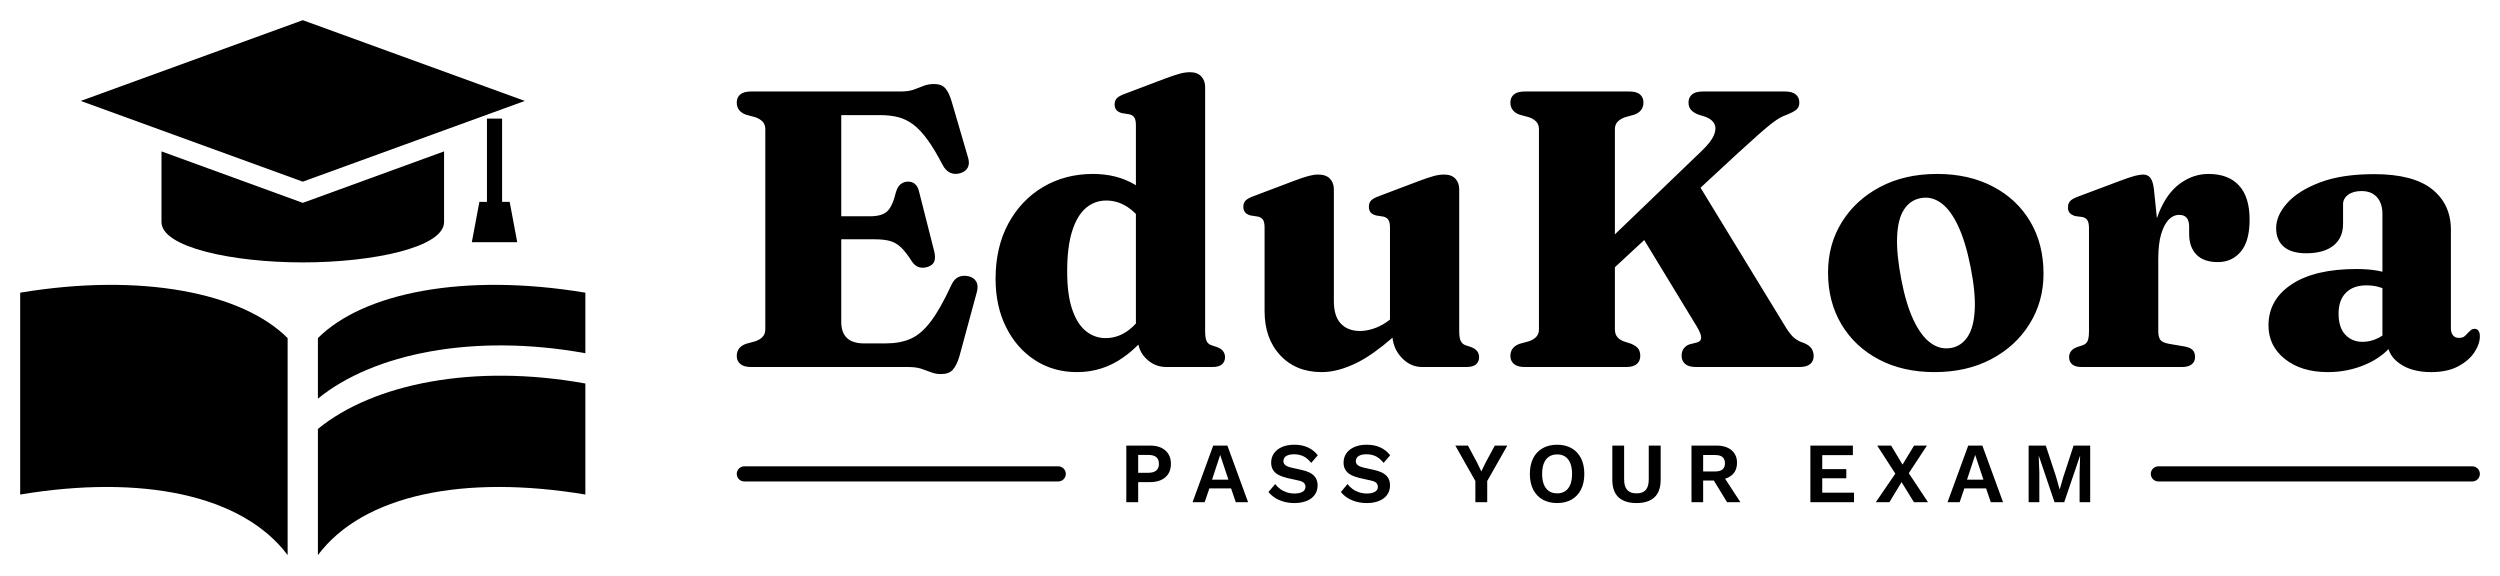
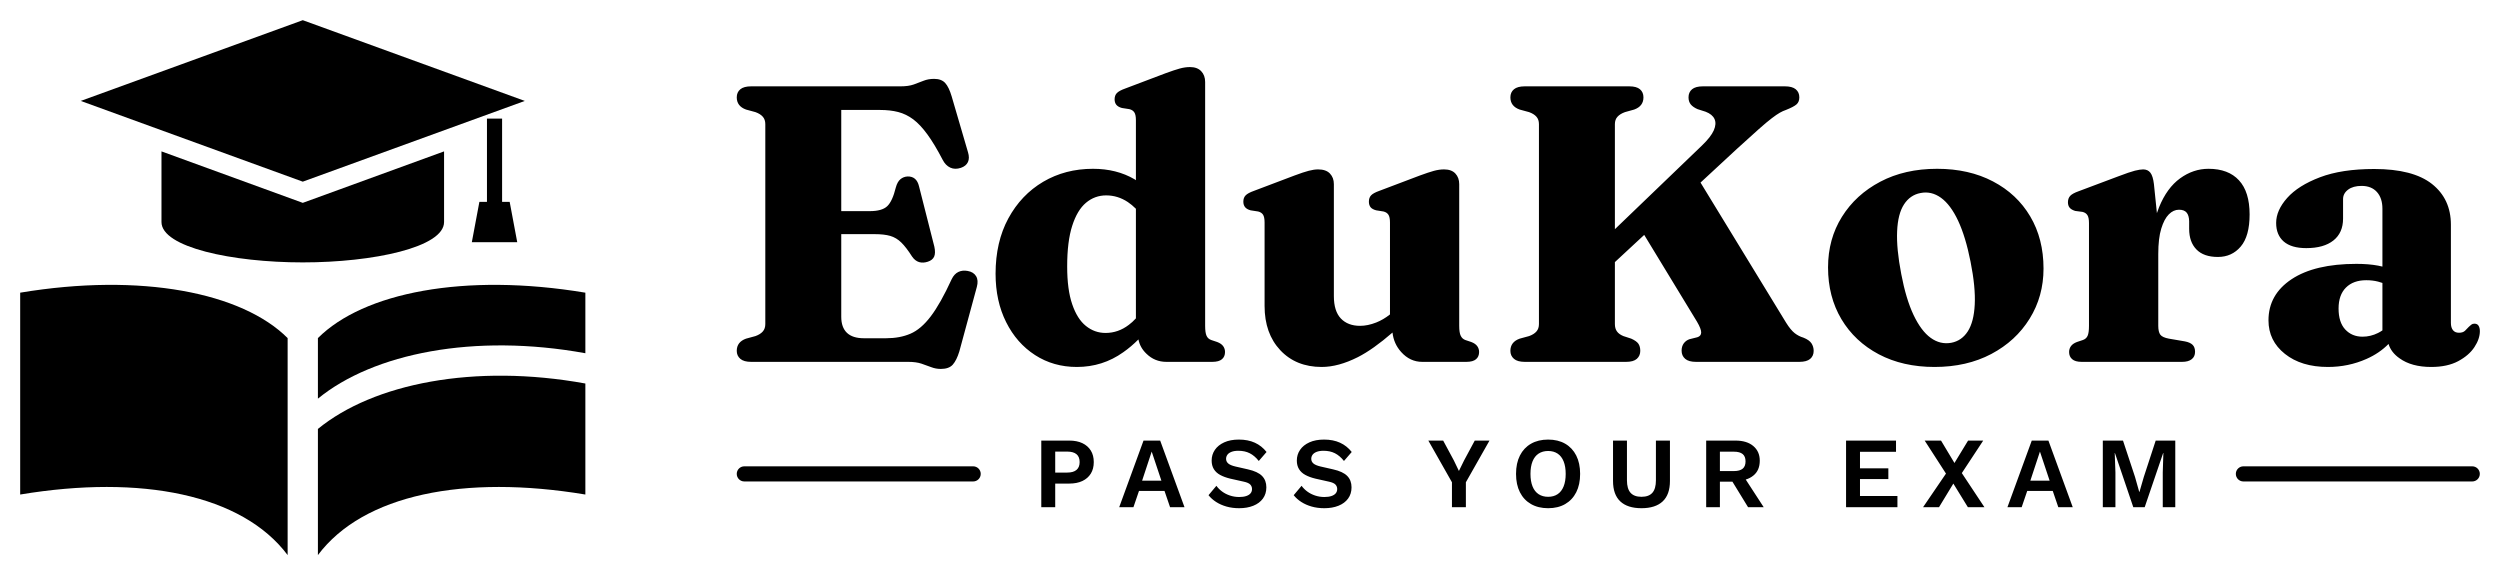
<svg xmlns="http://www.w3.org/2000/svg" viewBox="0 0 495.42 114" width="495.42" height="114" role="img" aria-label="EduKora — PASS YOUR EXAM">
  <g transform="translate(-4 -2) scale(1)">
    <path fill="#000000" d="M64 6 108 22 64 38 20 22Z" />
    <path fill="#000000" d="M36 32 64 42.2 92 32V46C92 51 78 54 64 54S36 51 36 46Z" />
    <path fill="#000000" d="M100.5 25.5h3V42h-3zM99 42h6l1.5 8h-9z" />
    <path fill="#000000" d="M61 69C52 60 32 56 8 60V100C32 96 52 100 61 112Z" />
    <path fill="#000000" d="M67 69C76 60 96 56 120 60V72C98 68 78 72 67 81Z" />
    <path fill="#000000" d="M67 87C78 78 98 74 120 78V100C96 96 76 100 67 112Z" />
  </g>
-   <path fill="#000000" transform="translate(142.26 72.73)" d="M3.74 -52.42L3.74 -52.42Q3.74 -53.43 4.45 -54.02Q5.15 -54.6 6.59 -54.6L6.59 -54.6L36.19 -54.6Q37.79 -54.6 38.82 -54.97Q39.86 -55.34 40.77 -55.71Q41.69 -56.08 42.86 -56.08L42.86 -56.08Q44.3 -56.08 45.05 -55.26Q45.79 -54.44 46.33 -52.61L46.33 -52.61L49.57 -41.53Q49.92 -40.37 49.55 -39.59Q49.18 -38.8 48.16 -38.45L48.16 -38.45Q46.99 -38.06 46.06 -38.49Q45.12 -38.92 44.54 -40.05L44.54 -40.05Q42.94 -43.13 41.53 -45.06Q40.13 -46.99 38.73 -48.05Q37.32 -49.1 35.74 -49.51Q34.16 -49.92 32.14 -49.92L32.14 -49.92L24.45 -49.92L24.45 -29.87L30.11 -29.87Q32.53 -29.87 33.56 -30.85Q34.59 -31.82 35.26 -34.55L35.26 -34.55Q35.57 -35.69 36.17 -36.19Q36.78 -36.7 37.6 -36.74L37.6 -36.74Q39.39 -36.78 39.86 -34.79L39.86 -34.79L42.9 -22.82Q43.17 -21.57 42.86 -20.86Q42.55 -20.16 41.61 -19.85Q40.68 -19.54 39.88 -19.77Q39.08 -20.01 38.49 -20.86L38.49 -20.86Q37.32 -22.7 36.35 -23.65Q35.37 -24.61 34.16 -24.96Q32.95 -25.31 31.08 -25.31L31.08 -25.31L24.45 -25.31L24.45 -8.93Q24.45 -6.83 25.58 -5.75Q26.71 -4.68 28.94 -4.68L28.94 -4.68L33.31 -4.68Q36.08 -4.68 38.16 -5.58Q40.25 -6.47 42.18 -9.01Q44.11 -11.54 46.33 -16.38L46.33 -16.38Q46.84 -17.43 47.66 -17.82Q48.48 -18.21 49.49 -18.02L49.49 -18.02Q50.66 -17.82 51.17 -16.98Q51.67 -16.15 51.32 -14.86L51.32 -14.86L47.85 -2.07Q47.31 -0.31 46.55 0.55Q45.79 1.4 44.19 1.4L44.19 1.4Q43.17 1.4 42.28 1.05Q41.38 0.7 40.33 0.35Q39.27 0 37.71 0L37.71 0L6.59 0Q5.15 0 4.45 -0.6Q3.74 -1.21 3.74 -2.18L3.74 -2.18Q3.74 -3.94 5.58 -4.6L5.58 -4.6L7.45 -5.11Q8.42 -5.46 8.91 -6.03Q9.4 -6.59 9.4 -7.49L9.4 -7.49L9.4 -47.11Q9.4 -48.01 8.91 -48.57Q8.42 -49.14 7.45 -49.49L7.45 -49.49L5.58 -50Q3.74 -50.66 3.74 -52.42M55.03 -17.47L55.03 -17.47Q55.03 -23.75 57.56 -28.43Q60.1 -33.11 64.47 -35.69Q68.84 -38.26 74.33 -38.26L74.33 -38.26Q79.01 -38.26 82.56 -36.19L82.56 -36.19Q82.68 -36.08 82.84 -36L82.84 -36L82.84 -47.89Q82.84 -48.98 82.52 -49.45Q82.21 -49.92 81.55 -50.08L81.55 -50.08L80.07 -50.31Q79.33 -50.51 78.97 -50.93Q78.62 -51.36 78.62 -52.03L78.62 -52.03Q78.62 -52.81 79.07 -53.27Q79.52 -53.74 80.73 -54.17L80.73 -54.17L88.76 -57.21Q90.48 -57.84 91.53 -58.13Q92.59 -58.42 93.56 -58.42L93.56 -58.42Q95 -58.42 95.78 -57.6Q96.56 -56.78 96.56 -55.46L96.56 -55.46L96.56 -7.14Q96.56 -5.77 96.84 -5.17Q97.11 -4.56 97.77 -4.33L97.77 -4.33L98.94 -3.94Q99.76 -3.63 100.13 -3.12Q100.5 -2.61 100.5 -1.95L100.5 -1.95Q100.5 -1.05 99.9 -0.53Q99.29 0 97.97 0L97.97 0L88.88 0Q86.58 0 84.94 -1.6L84.94 -1.6Q83.66 -2.81 83.34 -4.45L83.34 -4.45Q81.9 -3 80.34 -1.91L80.34 -1.91Q76.25 1.01 71.14 1.01L71.14 1.01Q66.5 1.01 62.85 -1.35Q59.2 -3.71 57.12 -7.88Q55.03 -12.05 55.03 -17.47M82.84 -8.62L82.84 -30.34Q82.06 -31.12 81.24 -31.67L81.24 -31.67Q79.25 -32.99 76.95 -32.99L76.95 -32.99Q74.69 -32.99 72.95 -31.53Q71.21 -30.07 70.22 -26.97Q69.22 -23.87 69.22 -18.91L69.22 -18.91Q69.22 -14.31 70.22 -11.41Q71.21 -8.5 72.93 -7.12Q74.65 -5.73 76.83 -5.73L76.83 -5.73Q79.33 -5.73 81.43 -7.33L81.43 -7.33Q82.13 -7.84 82.84 -8.62L82.84 -8.62M108.34 -11.08L108.34 -11.08L108.34 -27.61Q108.34 -28.7 108.03 -29.17Q107.72 -29.64 107.06 -29.8L107.06 -29.8L105.57 -30.03Q104.83 -30.23 104.48 -30.65Q104.13 -31.08 104.13 -31.75L104.13 -31.75Q104.13 -32.53 104.58 -32.99Q105.03 -33.46 106.24 -33.89L106.24 -33.89L114.27 -36.93Q116.06 -37.6 117.1 -37.87Q118.13 -38.14 118.95 -38.14L118.95 -38.14Q120.51 -38.14 121.29 -37.32Q122.07 -36.5 122.07 -35.22L122.07 -35.22L122.07 -13.03Q122.07 -10.06 123.45 -8.6Q124.84 -7.14 127.26 -7.14L127.26 -7.14Q128.78 -7.14 130.46 -7.8L130.46 -7.8Q131.86 -8.35 133.19 -9.4L133.19 -9.4L133.19 -27.61Q133.19 -28.7 132.87 -29.17Q132.56 -29.64 131.9 -29.8L131.9 -29.8L130.46 -30.03Q129.68 -30.23 129.34 -30.65Q129.01 -31.08 129.01 -31.75L129.01 -31.75Q129.01 -32.53 129.44 -32.99Q129.87 -33.46 131.08 -33.89L131.08 -33.89L139.11 -36.93Q140.83 -37.56 141.88 -37.85Q142.94 -38.14 143.91 -38.14L143.91 -38.14Q145.39 -38.14 146.15 -37.32Q146.91 -36.5 146.91 -35.22L146.91 -35.22L146.91 -7.14Q146.91 -5.77 147.21 -5.17Q147.5 -4.56 148.12 -4.33L148.12 -4.33L149.29 -3.94Q150.11 -3.63 150.48 -3.12Q150.85 -2.61 150.85 -1.95L150.85 -1.95Q150.85 -1.05 150.25 -0.53Q149.64 0 148.32 0L148.32 0L139.58 0Q137.16 0 135.41 -1.95L135.41 -1.95Q133.93 -3.59 133.69 -5.81L133.69 -5.81Q129.83 -2.46 126.83 -0.94L126.83 -0.94Q122.97 1.01 119.65 1.01L119.65 1.01Q114.58 1.01 111.46 -2.3Q108.34 -5.62 108.34 -11.08M177.76 -19.77L177.76 -7.49Q177.76 -6.59 178.17 -6.03Q178.58 -5.46 179.44 -5.11L179.44 -5.11L181 -4.6Q182.05 -4.13 182.42 -3.59Q182.79 -3.04 182.79 -2.18L182.79 -2.18Q182.79 -1.21 182.11 -0.6Q181.43 0 179.99 0L179.99 0L159.9 0Q158.46 0 157.76 -0.6Q157.05 -1.21 157.05 -2.18L157.05 -2.18Q157.05 -3.94 158.89 -4.6L158.89 -4.6L160.76 -5.11Q161.73 -5.46 162.22 -6.03Q162.71 -6.59 162.71 -7.49L162.71 -7.49L162.71 -47.11Q162.71 -48.01 162.22 -48.57Q161.73 -49.14 160.76 -49.49L160.76 -49.49L158.89 -50Q157.05 -50.66 157.05 -52.42L157.05 -52.42Q157.05 -53.43 157.76 -54.02Q158.46 -54.6 159.9 -54.6L159.9 -54.6L180.61 -54.6Q182.05 -54.6 182.73 -54.02Q183.42 -53.43 183.42 -52.42L183.42 -52.42Q183.42 -50.66 181.58 -50L181.58 -50L179.75 -49.49Q178.78 -49.14 178.27 -48.57Q177.76 -48.01 177.76 -47.11L177.76 -47.11L177.76 -26.29L195 -42.86Q196.79 -44.58 197.36 -45.88Q197.93 -47.19 197.5 -48.13Q197.07 -49.06 195.74 -49.57L195.74 -49.57L194.14 -50.08Q193.25 -50.47 192.8 -51.01Q192.35 -51.56 192.35 -52.42L192.35 -52.42Q192.35 -53.43 193.05 -54.02Q193.75 -54.6 195.2 -54.6L195.2 -54.6L211.46 -54.6Q212.9 -54.6 213.6 -54.02Q214.31 -53.43 214.31 -52.42L214.31 -52.42Q214.31 -51.52 213.76 -51.03Q213.21 -50.54 211.65 -49.92L211.65 -49.92Q211.07 -49.73 210.44 -49.37Q209.82 -49.02 208.85 -48.28Q207.87 -47.54 206.25 -46.1Q204.63 -44.66 202.02 -42.28L202.02 -42.28L194.73 -35.53L211.69 -7.76Q212.59 -6.32 213.39 -5.69Q214.19 -5.07 215.12 -4.8L215.12 -4.8Q216.29 -4.33 216.72 -3.67Q217.15 -3 217.15 -2.18L217.15 -2.18Q217.15 -1.17 216.45 -0.58Q215.75 0 214.31 0L214.31 0L193.83 0Q192.39 0 191.69 -0.6Q190.98 -1.21 190.98 -2.22L190.98 -2.22Q190.98 -3.08 191.41 -3.67Q191.84 -4.25 192.54 -4.49L192.54 -4.49L194.1 -4.88Q194.84 -5.11 194.86 -5.81Q194.88 -6.51 194.03 -7.96L194.03 -7.96L183.57 -25.16L177.76 -19.77M241.61 -38.26L241.61 -38.26Q247.92 -38.26 252.68 -35.76Q257.44 -33.27 260.07 -28.82Q262.7 -24.38 262.7 -18.49L262.7 -18.49Q262.7 -12.99 259.95 -8.56Q257.21 -4.13 252.35 -1.56Q247.49 1.01 241.1 1.01L241.1 1.01Q234.82 1.01 230.06 -1.5Q225.3 -4.02 222.65 -8.46Q220 -12.91 220 -18.72L220 -18.72Q220 -24.34 222.75 -28.74Q225.5 -33.15 230.35 -35.7Q235.21 -38.26 241.61 -38.26M244.41 -3.78L244.41 -3.78Q246.48 -4.17 247.69 -6.04Q248.9 -7.92 249.07 -11.35Q249.25 -14.78 248.24 -19.85L248.24 -19.85Q247.26 -24.8 245.78 -27.96Q244.3 -31.12 242.39 -32.51Q240.47 -33.89 238.33 -33.46L238.33 -33.46Q236.26 -33.07 235.05 -31.2Q233.84 -29.33 233.69 -25.9Q233.53 -22.46 234.51 -17.39L234.51 -17.39Q235.44 -12.48 236.94 -9.3Q238.45 -6.12 240.34 -4.76Q242.23 -3.39 244.41 -3.78M284.58 -35.22L284.58 -35.22L285.17 -29.48Q285.36 -30.07 285.6 -30.65L285.6 -30.65Q287.16 -34.48 289.77 -36.37Q292.38 -38.26 295.39 -38.26L295.39 -38.26Q299.33 -38.26 301.43 -35.98Q303.54 -33.7 303.54 -29.21L303.54 -29.21Q303.54 -24.92 301.78 -22.85Q300.03 -20.79 297.26 -20.79L297.26 -20.79Q294.45 -20.79 293.01 -22.27Q291.56 -23.75 291.56 -26.36L291.56 -26.36L291.56 -27.89Q291.53 -29.02 291.06 -29.58Q290.59 -30.15 289.54 -30.15L289.54 -30.15Q288.44 -30.15 287.53 -29.23Q286.61 -28.31 286.03 -26.4Q285.44 -24.49 285.44 -21.37L285.44 -21.37L285.44 -7.14Q285.44 -5.93 285.85 -5.38Q286.26 -4.84 287.55 -4.6L287.55 -4.6L290.71 -4.06Q291.76 -3.86 292.25 -3.37Q292.73 -2.89 292.73 -1.99L292.73 -1.99Q292.73 -1.05 292.07 -0.53Q291.41 0 290.16 0L290.16 0L270.27 0Q268.98 0 268.38 -0.53Q267.77 -1.05 267.77 -1.95L267.77 -1.95Q267.77 -2.61 268.14 -3.12Q268.51 -3.63 269.33 -3.94L269.33 -3.94L270.5 -4.33Q271.17 -4.56 271.44 -5.17Q271.71 -5.77 271.71 -7.14L271.71 -7.14L271.71 -27.5Q271.71 -28.59 271.4 -29.07Q271.09 -29.56 270.43 -29.72L270.43 -29.72L268.98 -29.91Q268.2 -30.15 267.87 -30.56Q267.54 -30.97 267.54 -31.63L267.54 -31.63Q267.54 -32.41 267.99 -32.9Q268.44 -33.38 269.65 -33.81L269.65 -33.81L277.45 -36.74Q279.79 -37.63 280.82 -37.89Q281.85 -38.14 282.44 -38.14L282.44 -38.14Q283.37 -38.14 283.88 -37.48Q284.39 -36.82 284.58 -35.22M307.28 -8.23L307.28 -8.23Q307.28 -13.34 311.86 -16.38Q316.45 -19.42 324.71 -19.42L324.71 -19.42Q327.13 -19.42 329 -19.07L329 -19.07Q329.43 -18.95 329.86 -18.88L329.86 -18.88L329.86 -30.34Q329.86 -32.45 328.77 -33.66Q327.68 -34.87 325.73 -34.87L325.73 -34.87Q324.05 -34.87 323.06 -34.13Q322.06 -33.38 322.06 -32.25L322.06 -32.25L322.06 -28.39Q322.06 -25.58 320.15 -24.06Q318.24 -22.54 314.77 -22.54L314.77 -22.54Q311.81 -22.54 310.3 -23.85Q308.8 -25.16 308.8 -27.53L308.8 -27.53Q308.8 -30.03 310.99 -32.49Q313.17 -34.94 317.48 -36.58Q321.79 -38.22 328.22 -38.22L328.22 -38.22Q335.91 -38.22 339.67 -35.26Q343.43 -32.29 343.43 -27.18L343.43 -27.18L343.43 -7.72Q343.43 -6.79 343.84 -6.28Q344.25 -5.77 345.03 -5.77Q345.81 -5.77 346.22 -6.16Q346.63 -6.55 346.98 -6.94L346.98 -6.94Q347.22 -7.18 347.47 -7.37Q347.72 -7.57 348.08 -7.57L348.08 -7.57Q348.66 -7.57 348.91 -7.16Q349.17 -6.75 349.17 -6.08L349.17 -6.08Q349.17 -4.56 348.09 -2.92Q347.02 -1.29 344.88 -0.14Q342.73 1.01 339.53 1.01L339.53 1.01Q335.63 1.01 333.26 -0.7L333.26 -0.7Q331.58 -1.87 331.07 -3.55L331.07 -3.55Q329.28 -1.72 326.7 -0.58L326.7 -0.58Q323.12 1.01 319.06 1.01L319.06 1.01Q313.79 1.01 310.54 -1.58Q307.28 -4.17 307.28 -8.23M329.86 -6.24L329.86 -15.64Q329.43 -15.79 328.97 -15.91L328.97 -15.91Q327.91 -16.18 326.66 -16.18L326.66 -16.18Q324.09 -16.18 322.63 -14.72Q321.17 -13.26 321.17 -10.57L321.17 -10.57Q321.17 -7.84 322.49 -6.42Q323.82 -4.99 325.92 -4.99L325.92 -4.99Q327.52 -4.99 329 -5.73L329 -5.73Q329.47 -5.97 329.86 -6.24L329.86 -6.24" />
-   <g transform="translate(146 88.13)">
-     <path fill="#000000" transform="translate(75.74 11.39)" d="M1.46 -11.22L6.17 -11.22Q7.46 -11.22 8.38 -10.79Q9.3 -10.35 9.8 -9.55Q10.3 -8.74 10.3 -7.6L10.3 -7.6Q10.3 -6.46 9.8 -5.65Q9.3 -4.85 8.38 -4.41Q7.46 -3.98 6.17 -3.98L6.17 -3.98L3.81 -3.98L3.81 0L1.46 0L1.46 -11.22M3.81 -5.83L5.81 -5.83Q6.87 -5.83 7.4 -6.28Q7.92 -6.73 7.92 -7.6L7.92 -7.6Q7.92 -8.48 7.4 -8.93Q6.87 -9.37 5.81 -9.37L5.81 -9.37L3.81 -9.37L3.81 -5.83M21.49 -11.22L25.59 0L23.15 0L22.22 -2.74L17.92 -2.74L16.98 0L14.59 0L18.68 -11.22L21.49 -11.22M20.06 -9.37L18.45 -4.47L21.69 -4.47L20.06 -9.37M34.75 -11.39L34.75 -11.39Q36.28 -11.39 37.43 -10.86Q38.59 -10.34 39.41 -9.3L39.41 -9.3L38.1 -7.79Q37.4 -8.67 36.58 -9.09Q35.75 -9.5 34.66 -9.5L34.66 -9.5Q33.95 -9.5 33.48 -9.32Q33.01 -9.13 32.8 -8.82Q32.59 -8.52 32.59 -8.14L32.59 -8.14Q32.59 -7.68 32.95 -7.37Q33.3 -7.06 34.17 -6.85L34.17 -6.85L36.26 -6.38Q37.93 -6 38.65 -5.26Q39.37 -4.52 39.37 -3.35L39.37 -3.35Q39.37 -2.24 38.79 -1.45Q38.22 -0.66 37.18 -0.25Q36.14 0.17 34.8 0.17L34.8 0.17Q33.63 0.17 32.65 -0.11Q31.67 -0.39 30.91 -0.88Q30.14 -1.38 29.63 -2.02L29.63 -2.02L30.96 -3.6Q31.35 -3.06 31.93 -2.64Q32.5 -2.21 33.24 -1.96Q33.98 -1.72 34.8 -1.72L34.8 -1.72Q35.5 -1.72 35.98 -1.88Q36.47 -2.04 36.71 -2.34Q36.96 -2.64 36.96 -3.06L36.96 -3.06Q36.96 -3.5 36.66 -3.82Q36.36 -4.13 35.56 -4.3L35.56 -4.3L33.29 -4.81Q32.3 -5.05 31.59 -5.43Q30.89 -5.81 30.52 -6.42Q30.16 -7.02 30.16 -7.85L30.16 -7.85Q30.16 -8.86 30.7 -9.66Q31.25 -10.46 32.27 -10.92Q33.3 -11.39 34.75 -11.39M49.1 -11.39L49.1 -11.39Q50.63 -11.39 51.78 -10.86Q52.94 -10.34 53.75 -9.3L53.75 -9.3L52.45 -7.79Q51.75 -8.67 50.92 -9.09Q50.1 -9.5 49.01 -9.5L49.01 -9.5Q48.3 -9.5 47.83 -9.32Q47.36 -9.13 47.15 -8.82Q46.94 -8.52 46.94 -8.14L46.94 -8.14Q46.94 -7.68 47.29 -7.37Q47.65 -7.06 48.52 -6.85L48.52 -6.85L50.61 -6.38Q52.27 -6 53 -5.26Q53.72 -4.52 53.72 -3.35L53.72 -3.35Q53.72 -2.24 53.14 -1.45Q52.56 -0.66 51.53 -0.25Q50.49 0.17 49.15 0.17L49.15 0.17Q47.97 0.17 47 -0.11Q46.02 -0.39 45.25 -0.88Q44.49 -1.38 43.98 -2.02L43.98 -2.02L45.3 -3.6Q45.7 -3.06 46.27 -2.64Q46.85 -2.21 47.59 -1.96Q48.33 -1.72 49.15 -1.72L49.15 -1.72Q49.84 -1.72 50.33 -1.88Q50.81 -2.04 51.06 -2.34Q51.31 -2.64 51.31 -3.06L51.31 -3.06Q51.31 -3.5 51.01 -3.82Q50.71 -4.13 49.91 -4.3L49.91 -4.3L47.63 -4.81Q46.65 -5.05 45.94 -5.43Q45.24 -5.81 44.87 -6.42Q44.51 -7.02 44.51 -7.85L44.51 -7.85Q44.51 -8.86 45.05 -9.66Q45.59 -10.46 46.62 -10.92Q47.65 -11.39 49.1 -11.39M74.48 -11.22L76.96 -11.22L72.98 -4.2L72.98 0L70.63 0L70.63 -4.2L66.66 -11.22L69.16 -11.22L70.96 -7.87L71.81 -6.1L72.67 -7.87L74.48 -11.22M86.84 -11.39L86.84 -11.39Q88.5 -11.39 89.71 -10.69Q90.92 -10 91.57 -8.7Q92.22 -7.41 92.22 -5.61L92.22 -5.61Q92.22 -3.81 91.57 -2.52Q90.92 -1.22 89.71 -0.53Q88.5 0.17 86.84 0.17L86.84 0.17Q85.17 0.17 83.95 -0.53Q82.74 -1.22 82.08 -2.52Q81.43 -3.81 81.43 -5.61L81.43 -5.61Q81.43 -7.41 82.08 -8.7Q82.74 -10 83.95 -10.69Q85.17 -11.39 86.84 -11.39M86.84 -9.47L86.84 -9.47Q85.9 -9.47 85.23 -9.03Q84.56 -8.59 84.21 -7.72Q83.86 -6.85 83.86 -5.61L83.86 -5.61Q83.86 -4.37 84.21 -3.5Q84.56 -2.64 85.23 -2.19Q85.9 -1.75 86.84 -1.75L86.84 -1.75Q87.77 -1.75 88.43 -2.19Q89.1 -2.64 89.45 -3.5Q89.79 -4.37 89.79 -5.61L89.79 -5.61Q89.79 -6.85 89.45 -7.72Q89.1 -8.59 88.43 -9.03Q87.77 -9.47 86.84 -9.47M104.99 -11.22L107.35 -11.22L107.35 -4.42Q107.35 -2.13 106.13 -0.98Q104.91 0.17 102.56 0.17L102.56 0.17Q100.22 0.17 98.99 -0.98Q97.77 -2.13 97.77 -4.42L97.77 -4.42L97.77 -11.22L100.11 -11.22L100.11 -4.52Q100.11 -3.11 100.72 -2.43Q101.32 -1.75 102.56 -1.75L102.56 -1.75Q103.8 -1.75 104.4 -2.43Q104.99 -3.11 104.99 -4.52L104.99 -4.52L104.99 -11.22M113.46 -11.22L118.41 -11.22Q120.31 -11.22 121.4 -10.3Q122.48 -9.38 122.48 -7.84L122.48 -7.84Q122.48 -6.19 121.4 -5.32L121.4 -5.32Q120.85 -4.88 120.12 -4.66L120.12 -4.66L123.15 0L120.51 0L117.88 -4.3L115.77 -4.3L115.77 0L113.46 0L113.46 -11.22M115.77 -6.09L118.13 -6.09Q119.12 -6.09 119.6 -6.49Q120.09 -6.89 120.09 -7.72Q120.09 -8.55 119.6 -8.95Q119.12 -9.35 118.13 -9.35L118.13 -9.35L115.77 -9.35L115.77 -6.09M145.67 0L137.02 0L137.02 -11.22L145.44 -11.22L145.44 -9.33L139.37 -9.33L139.37 -6.55L144.14 -6.55L144.14 -4.74L139.37 -4.74L139.37 -1.89L145.67 -1.89L145.67 0M156.52 -5.75L160.33 0L157.54 0L155.09 -3.98L152.68 0L149.99 0L153.85 -5.66L150.26 -11.22L153.02 -11.22L155.28 -7.45L157.57 -11.22L160.12 -11.22L156.52 -5.75M171.1 -11.22L175.2 0L172.77 0L171.84 -2.74L167.53 -2.74L166.6 0L164.2 0L168.3 -11.22L171.1 -11.22M169.68 -9.37L168.06 -4.47L171.31 -4.47L169.68 -9.37M189.18 -11.22L192.47 -11.22L192.47 0L190.37 0L190.37 -5.85L190.47 -9.13L190.43 -9.13L187.32 0L185.4 0L182.31 -9.13L182.27 -9.13L182.39 -5.85L182.39 0L180.27 0L180.27 -11.22L183.67 -11.22L185.69 -5.1L186.4 -2.57L186.44 -2.57L187.17 -5.08L189.18 -11.22" />
-     <rect fill="#000000" x="0" y="4.28" width="65.21" height="3" rx="1.5" />
-     <rect fill="#000000" x="280.22" y="4.28" width="65.21" height="3" rx="1.5" />
+   <path fill="#000000" transform="translate(142.26 71.71)" d="M3.74 -52.42L3.74 -52.42Q3.74 -53.43 4.45 -54.02Q5.15 -54.6 6.59 -54.6L6.59 -54.6L36.19 -54.6Q37.79 -54.6 38.82 -54.97Q39.86 -55.34 40.77 -55.71Q41.69 -56.08 42.86 -56.08L42.86 -56.08Q44.3 -56.08 45.05 -55.26Q45.79 -54.44 46.33 -52.61L46.33 -52.61L49.57 -41.53Q49.92 -40.37 49.55 -39.59Q49.18 -38.8 48.16 -38.45L48.16 -38.45Q46.99 -38.06 46.06 -38.49Q45.12 -38.92 44.54 -40.05L44.54 -40.05Q42.94 -43.13 41.53 -45.06Q40.13 -46.99 38.73 -48.05Q37.32 -49.1 35.74 -49.51Q34.16 -49.92 32.14 -49.92L32.14 -49.92L24.45 -49.92L24.45 -29.87L30.11 -29.87Q32.53 -29.87 33.56 -30.85Q34.59 -31.82 35.26 -34.55L35.26 -34.55Q35.57 -35.69 36.17 -36.19Q36.78 -36.7 37.6 -36.74L37.6 -36.74Q39.39 -36.78 39.86 -34.79L39.86 -34.79L42.9 -22.82Q43.17 -21.57 42.86 -20.86Q42.55 -20.16 41.61 -19.85Q40.68 -19.54 39.88 -19.77Q39.08 -20.01 38.49 -20.86L38.49 -20.86Q37.32 -22.7 36.35 -23.65Q35.37 -24.61 34.16 -24.96Q32.95 -25.31 31.08 -25.31L31.08 -25.31L24.45 -25.31L24.45 -8.93Q24.45 -6.83 25.58 -5.75Q26.71 -4.68 28.94 -4.68L28.94 -4.68L33.31 -4.68Q36.08 -4.68 38.16 -5.58Q40.25 -6.47 42.18 -9.01Q44.11 -11.54 46.33 -16.38L46.33 -16.38Q46.84 -17.43 47.66 -17.82Q48.48 -18.21 49.49 -18.02L49.49 -18.02Q50.66 -17.82 51.17 -16.98Q51.67 -16.15 51.32 -14.86L51.32 -14.86L47.85 -2.07Q47.31 -0.31 46.55 0.55Q45.79 1.4 44.19 1.4L44.19 1.4Q43.17 1.4 42.28 1.05Q41.38 0.7 40.33 0.35Q39.27 0 37.71 0L37.71 0L6.59 0Q5.15 0 4.45 -0.6Q3.74 -1.21 3.74 -2.18L3.74 -2.18Q3.74 -3.94 5.58 -4.6L5.58 -4.6L7.45 -5.11Q8.42 -5.46 8.91 -6.03Q9.4 -6.59 9.4 -7.49L9.4 -7.49L9.4 -47.11Q9.4 -48.01 8.91 -48.57Q8.42 -49.14 7.45 -49.49L7.45 -49.49L5.58 -50Q3.74 -50.66 3.74 -52.42M55.03 -17.47L55.03 -17.47Q55.03 -23.75 57.56 -28.43Q60.1 -33.11 64.47 -35.69Q68.84 -38.26 74.33 -38.26L74.33 -38.26Q79.01 -38.26 82.56 -36.19L82.56 -36.19Q82.68 -36.08 82.84 -36L82.84 -36L82.84 -47.89Q82.84 -48.98 82.52 -49.45Q82.21 -49.92 81.55 -50.08L81.55 -50.08L80.07 -50.31Q79.33 -50.51 78.97 -50.93Q78.62 -51.36 78.62 -52.03L78.62 -52.03Q78.62 -52.81 79.07 -53.27Q79.52 -53.74 80.73 -54.17L80.73 -54.17L88.76 -57.21Q90.48 -57.84 91.53 -58.13Q92.59 -58.42 93.56 -58.42L93.56 -58.42Q95 -58.42 95.78 -57.6Q96.56 -56.78 96.56 -55.46L96.56 -55.46L96.56 -7.14Q96.56 -5.77 96.84 -5.17Q97.11 -4.56 97.77 -4.33L97.77 -4.33L98.94 -3.94Q99.76 -3.63 100.13 -3.12Q100.5 -2.61 100.5 -1.95L100.5 -1.95Q100.5 -1.05 99.9 -0.53Q99.29 0 97.97 0L97.97 0L88.88 0Q86.58 0 84.94 -1.6L84.94 -1.6Q83.66 -2.81 83.34 -4.45L83.34 -4.45Q81.9 -3 80.34 -1.91L80.34 -1.91Q76.25 1.01 71.14 1.01L71.14 1.01Q66.5 1.01 62.85 -1.35Q59.2 -3.71 57.12 -7.88Q55.03 -12.05 55.03 -17.47M82.84 -8.62L82.84 -30.34Q82.06 -31.12 81.24 -31.67L81.24 -31.67Q79.25 -32.99 76.95 -32.99L76.95 -32.99Q74.69 -32.99 72.95 -31.53Q71.21 -30.07 70.22 -26.97Q69.22 -23.87 69.22 -18.91L69.22 -18.91Q69.22 -14.31 70.22 -11.41Q71.21 -8.5 72.93 -7.12Q74.65 -5.73 76.83 -5.73L76.83 -5.73Q79.33 -5.73 81.43 -7.33L81.43 -7.33Q82.13 -7.84 82.84 -8.62L82.84 -8.62M108.34 -11.08L108.34 -11.08L108.34 -27.61Q108.34 -28.7 108.03 -29.17Q107.72 -29.64 107.06 -29.8L107.06 -29.8L105.57 -30.03Q104.83 -30.23 104.48 -30.65Q104.13 -31.08 104.13 -31.75L104.13 -31.75Q104.13 -32.53 104.58 -32.99Q105.03 -33.46 106.24 -33.89L106.24 -33.89L114.27 -36.93Q116.06 -37.6 117.1 -37.87Q118.13 -38.14 118.95 -38.14L118.95 -38.14Q120.51 -38.14 121.29 -37.32Q122.07 -36.5 122.07 -35.22L122.07 -35.22L122.07 -13.03Q122.07 -10.06 123.45 -8.6Q124.84 -7.14 127.26 -7.14L127.26 -7.14Q128.78 -7.14 130.46 -7.8L130.46 -7.8Q131.86 -8.35 133.19 -9.4L133.19 -9.4L133.19 -27.61Q133.19 -28.7 132.87 -29.17Q132.56 -29.64 131.9 -29.8L131.9 -29.8L130.46 -30.03Q129.68 -30.23 129.34 -30.65Q129.01 -31.08 129.01 -31.75L129.01 -31.75Q129.01 -32.53 129.44 -32.99Q129.87 -33.46 131.08 -33.89L131.08 -33.89L139.11 -36.93Q140.83 -37.56 141.88 -37.85Q142.94 -38.14 143.91 -38.14L143.91 -38.14Q145.39 -38.14 146.15 -37.32Q146.91 -36.5 146.91 -35.22L146.91 -35.22L146.91 -7.14Q146.91 -5.77 147.21 -5.17Q147.5 -4.56 148.12 -4.33L148.12 -4.33L149.29 -3.94Q150.11 -3.63 150.48 -3.12Q150.85 -2.61 150.85 -1.95L150.85 -1.95Q150.85 -1.05 150.25 -0.53Q149.64 0 148.32 0L148.32 0L139.58 0Q137.16 0 135.41 -1.95L135.41 -1.95Q133.93 -3.59 133.69 -5.81L133.69 -5.81Q129.83 -2.46 126.83 -0.94L126.83 -0.94Q122.97 1.01 119.65 1.01L119.65 1.01Q114.58 1.01 111.46 -2.3Q108.34 -5.62 108.34 -11.08M177.76 -19.77L177.76 -7.49Q177.76 -6.59 178.17 -6.03Q178.58 -5.46 179.44 -5.11L179.44 -5.11L181 -4.6Q182.05 -4.13 182.42 -3.59Q182.79 -3.04 182.79 -2.18L182.79 -2.18Q182.79 -1.21 182.11 -0.6Q181.43 0 179.99 0L179.99 0L159.9 0Q158.46 0 157.76 -0.6Q157.05 -1.21 157.05 -2.18L157.05 -2.18Q157.05 -3.94 158.89 -4.6L158.89 -4.6L160.76 -5.11Q161.73 -5.46 162.22 -6.03Q162.71 -6.59 162.71 -7.49L162.71 -7.49L162.71 -47.11Q162.71 -48.01 162.22 -48.57Q161.73 -49.14 160.76 -49.49L160.76 -49.49L158.89 -50Q157.05 -50.66 157.05 -52.42L157.05 -52.42Q157.05 -53.43 157.76 -54.02Q158.46 -54.6 159.9 -54.6L159.9 -54.6L180.61 -54.6Q182.05 -54.6 182.73 -54.02Q183.42 -53.43 183.42 -52.42L183.42 -52.42Q183.42 -50.66 181.58 -50L181.58 -50L179.75 -49.49Q178.78 -49.14 178.27 -48.57Q177.76 -48.01 177.76 -47.11L177.76 -47.11L177.76 -26.29L195 -42.86Q196.79 -44.58 197.36 -45.88Q197.93 -47.19 197.5 -48.13Q197.07 -49.06 195.74 -49.57L195.74 -49.57L194.14 -50.08Q193.25 -50.47 192.8 -51.01Q192.35 -51.56 192.35 -52.42L192.35 -52.42Q192.35 -53.43 193.05 -54.02Q193.75 -54.6 195.2 -54.6L195.2 -54.6L211.46 -54.6Q212.9 -54.6 213.6 -54.02Q214.31 -53.43 214.31 -52.42L214.31 -52.42Q214.31 -51.52 213.76 -51.03Q213.21 -50.54 211.65 -49.92L211.65 -49.92Q211.07 -49.73 210.44 -49.37Q209.82 -49.02 208.85 -48.28Q207.87 -47.54 206.25 -46.1Q204.63 -44.66 202.02 -42.28L202.02 -42.28L194.73 -35.53L211.69 -7.76Q212.59 -6.32 213.39 -5.69Q214.19 -5.07 215.12 -4.8L215.12 -4.8Q216.29 -4.33 216.72 -3.67Q217.15 -3 217.15 -2.18L217.15 -2.18Q217.15 -1.17 216.45 -0.58Q215.75 0 214.31 0L214.31 0L193.83 0Q192.39 0 191.69 -0.6Q190.98 -1.21 190.98 -2.22L190.98 -2.22Q190.98 -3.08 191.41 -3.67Q191.84 -4.25 192.54 -4.49L192.54 -4.49L194.1 -4.88Q194.84 -5.11 194.86 -5.81Q194.88 -6.51 194.03 -7.96L194.03 -7.96L183.57 -25.16L177.76 -19.77M241.61 -38.26L241.61 -38.26Q247.92 -38.26 252.68 -35.76Q257.44 -33.27 260.07 -28.82Q262.7 -24.38 262.7 -18.49L262.7 -18.49Q262.7 -12.99 259.95 -8.56Q257.21 -4.13 252.35 -1.56Q247.49 1.01 241.1 1.01L241.1 1.01Q234.82 1.01 230.06 -1.5Q225.3 -4.02 222.65 -8.46Q220 -12.91 220 -18.72L220 -18.72Q220 -24.34 222.75 -28.74Q225.5 -33.15 230.35 -35.7Q235.21 -38.26 241.61 -38.26M244.41 -3.78L244.41 -3.78Q246.48 -4.17 247.69 -6.04Q248.9 -7.92 249.07 -11.35Q249.25 -14.78 248.24 -19.85L248.24 -19.85Q247.26 -24.8 245.78 -27.96Q244.3 -31.12 242.39 -32.51Q240.47 -33.89 238.33 -33.46L238.33 -33.46Q236.26 -33.07 235.05 -31.2Q233.84 -29.33 233.69 -25.9Q233.53 -22.46 234.51 -17.39L234.51 -17.39Q235.44 -12.48 236.94 -9.3Q238.45 -6.12 240.34 -4.76Q242.23 -3.39 244.41 -3.78M284.58 -35.22L284.58 -35.22L285.17 -29.48Q285.36 -30.07 285.6 -30.65L285.6 -30.65Q287.16 -34.48 289.77 -36.37Q292.38 -38.26 295.39 -38.26L295.39 -38.26Q299.33 -38.26 301.43 -35.98Q303.54 -33.7 303.54 -29.21L303.54 -29.21Q303.54 -24.92 301.78 -22.85Q300.03 -20.79 297.26 -20.79L297.26 -20.79Q294.45 -20.79 293.01 -22.27Q291.56 -23.75 291.56 -26.36L291.56 -26.36L291.56 -27.89Q291.53 -29.02 291.06 -29.58Q290.59 -30.15 289.54 -30.15L289.54 -30.15Q288.44 -30.15 287.53 -29.23Q286.61 -28.31 286.03 -26.4Q285.44 -24.49 285.44 -21.37L285.44 -21.37L285.44 -7.14Q285.44 -5.93 285.85 -5.38Q286.26 -4.84 287.55 -4.6L287.55 -4.6L290.71 -4.06Q291.76 -3.86 292.25 -3.37Q292.73 -2.89 292.73 -1.99L292.73 -1.99Q292.73 -1.05 292.07 -0.53Q291.41 0 290.16 0L290.16 0L270.27 0Q268.98 0 268.38 -0.53Q267.77 -1.05 267.77 -1.95L267.77 -1.95Q267.77 -2.61 268.14 -3.12Q268.51 -3.63 269.33 -3.94L269.33 -3.94L270.5 -4.33Q271.17 -4.56 271.44 -5.17Q271.71 -5.77 271.71 -7.14L271.71 -7.14L271.71 -27.5Q271.71 -28.59 271.4 -29.07Q271.09 -29.56 270.43 -29.72L270.43 -29.72L268.98 -29.91Q268.2 -30.15 267.87 -30.56Q267.54 -30.97 267.54 -31.63L267.54 -31.63Q267.54 -32.41 267.99 -32.9Q268.44 -33.38 269.65 -33.81L269.65 -33.81L277.45 -36.74Q279.79 -37.63 280.82 -37.89Q281.85 -38.14 282.44 -38.14L282.44 -38.14Q283.37 -38.14 283.88 -37.48Q284.39 -36.82 284.58 -35.22M307.28 -8.23L307.28 -8.23Q307.28 -13.34 311.86 -16.38Q316.45 -19.42 324.71 -19.42L324.71 -19.42Q327.13 -19.42 329 -19.07L329 -19.07Q329.43 -18.95 329.86 -18.88L329.86 -18.88L329.86 -30.34Q329.86 -32.45 328.77 -33.66Q327.68 -34.87 325.73 -34.87L325.73 -34.87Q324.05 -34.87 323.06 -34.13Q322.06 -33.38 322.06 -32.25L322.06 -32.25L322.06 -28.39Q322.06 -25.58 320.15 -24.06Q318.24 -22.54 314.77 -22.54L314.77 -22.54Q311.81 -22.54 310.3 -23.85Q308.8 -25.16 308.8 -27.53L308.8 -27.53Q308.8 -30.03 310.99 -32.49Q313.17 -34.94 317.48 -36.58Q321.79 -38.22 328.22 -38.22L328.22 -38.22Q335.91 -38.22 339.67 -35.26Q343.43 -32.29 343.43 -27.18L343.43 -27.18L343.43 -7.72Q343.43 -6.79 343.84 -6.28Q344.25 -5.77 345.03 -5.77Q345.81 -5.77 346.22 -6.16Q346.63 -6.55 346.98 -6.94L346.98 -6.94Q347.22 -7.18 347.47 -7.37Q347.72 -7.57 348.08 -7.57L348.08 -7.57Q348.66 -7.57 348.91 -7.16Q349.17 -6.75 349.17 -6.08L349.17 -6.08Q349.17 -4.56 348.09 -2.92Q347.02 -1.29 344.88 -0.14Q342.73 1.01 339.53 1.01L339.53 1.01Q335.63 1.01 333.26 -0.7L333.26 -0.7Q331.58 -1.87 331.07 -3.55L331.07 -3.55Q329.28 -1.72 326.7 -0.58L326.7 -0.58Q323.12 1.01 319.06 1.01L319.06 1.01Q313.79 1.01 310.54 -1.58Q307.28 -4.17 307.28 -8.23M329.86 -6.24L329.86 -15.64Q329.43 -15.79 328.97 -15.91L328.97 -15.91Q327.91 -16.18 326.66 -16.18L326.66 -16.18Q324.09 -16.18 322.63 -14.72Q321.17 -13.26 321.17 -10.57L321.17 -10.57Q321.17 -7.84 322.49 -6.42Q323.82 -4.99 325.92 -4.99L325.92 -4.99Q327.52 -4.99 329 -5.73L329 -5.73Q329.47 -5.97 329.86 -6.24L329.86 -6.24" />
+   <g transform="translate(146 87.11)">
+     <path fill="#000000" transform="translate(58.63 13.4)" d="M1.72 -13.2L7.26 -13.2Q8.78 -13.2 9.86 -12.69Q10.94 -12.18 11.53 -11.23Q12.12 -10.28 12.12 -8.94L12.12 -8.94Q12.12 -7.6 11.53 -6.65Q10.94 -5.7 9.86 -5.19Q8.78 -4.68 7.26 -4.68L7.26 -4.68L4.48 -4.68L4.48 0L1.72 0L1.72 -13.2M4.48 -6.86L6.84 -6.86Q8.08 -6.86 8.7 -7.39Q9.32 -7.92 9.32 -8.94L9.32 -8.94Q9.32 -9.98 8.7 -10.5Q8.08 -11.02 6.84 -11.02L6.84 -11.02L4.48 -11.02L4.48 -6.86M25.28 -13.2L30.1 0L27.24 0L26.14 -3.22L21.08 -3.22L19.98 0L17.16 0L21.98 -13.2L25.28 -13.2M23.6 -11.02L21.7 -5.26L25.52 -5.26L23.6 -11.02M40.88 -13.4L40.88 -13.4Q42.68 -13.4 44.04 -12.78Q45.4 -12.16 46.36 -10.94L46.36 -10.94L44.82 -9.16Q44 -10.2 43.03 -10.69Q42.06 -11.18 40.78 -11.18L40.78 -11.18Q39.94 -11.18 39.39 -10.96Q38.84 -10.74 38.59 -10.38Q38.34 -10.02 38.34 -9.58L38.34 -9.58Q38.34 -9.04 38.76 -8.67Q39.18 -8.3 40.2 -8.06L40.2 -8.06L42.66 -7.5Q44.62 -7.06 45.47 -6.19Q46.32 -5.32 46.32 -3.94L46.32 -3.94Q46.32 -2.64 45.64 -1.71Q44.96 -0.78 43.74 -0.29Q42.52 0.2 40.94 0.2L40.94 0.2Q39.56 0.2 38.41 -0.13Q37.26 -0.46 36.36 -1.04Q35.46 -1.62 34.86 -2.38L34.86 -2.38L36.42 -4.24Q36.88 -3.6 37.56 -3.1Q38.24 -2.6 39.11 -2.31Q39.98 -2.02 40.94 -2.02L40.94 -2.02Q41.76 -2.02 42.33 -2.21Q42.9 -2.4 43.19 -2.75Q43.48 -3.1 43.48 -3.6L43.48 -3.6Q43.48 -4.12 43.13 -4.49Q42.78 -4.86 41.84 -5.06L41.84 -5.06L39.16 -5.66Q38 -5.94 37.17 -6.39Q36.34 -6.84 35.91 -7.55Q35.48 -8.26 35.48 -9.24L35.48 -9.24Q35.48 -10.42 36.12 -11.36Q36.76 -12.3 37.97 -12.85Q39.18 -13.4 40.88 -13.4M57.76 -13.4L57.76 -13.4Q59.56 -13.4 60.92 -12.78Q62.28 -12.16 63.24 -10.94L63.24 -10.94L61.7 -9.16Q60.88 -10.2 59.91 -10.69Q58.94 -11.18 57.66 -11.18L57.66 -11.18Q56.82 -11.18 56.27 -10.96Q55.72 -10.74 55.47 -10.38Q55.22 -10.02 55.22 -9.58L55.22 -9.58Q55.22 -9.04 55.64 -8.67Q56.06 -8.3 57.08 -8.06L57.08 -8.06L59.54 -7.5Q61.5 -7.06 62.35 -6.19Q63.2 -5.32 63.2 -3.94L63.2 -3.94Q63.2 -2.64 62.52 -1.71Q61.84 -0.78 60.62 -0.29Q59.4 0.2 57.82 0.2L57.82 0.2Q56.44 0.2 55.29 -0.13Q54.14 -0.46 53.24 -1.04Q52.34 -1.62 51.74 -2.38L51.74 -2.38L53.3 -4.24Q53.76 -3.6 54.44 -3.1Q55.12 -2.6 55.99 -2.31Q56.86 -2.02 57.82 -2.02L57.82 -2.02Q58.64 -2.02 59.21 -2.21Q59.78 -2.4 60.07 -2.75Q60.36 -3.1 60.36 -3.6L60.36 -3.6Q60.36 -4.12 60.01 -4.49Q59.66 -4.86 58.72 -5.06L58.72 -5.06L56.04 -5.66Q54.88 -5.94 54.05 -6.39Q53.22 -6.84 52.79 -7.55Q52.36 -8.26 52.36 -9.24L52.36 -9.24Q52.36 -10.42 53 -11.36Q53.64 -12.3 54.85 -12.85Q56.06 -13.4 57.76 -13.4M87.62 -13.2L90.54 -13.2L85.86 -4.94L85.86 0L83.1 0L83.1 -4.94L78.42 -13.2L81.36 -13.2L83.48 -9.26L84.48 -7.18L85.5 -9.26L87.62 -13.2M102.16 -13.4L102.16 -13.4Q104.12 -13.4 105.54 -12.58Q106.96 -11.76 107.73 -10.24Q108.5 -8.72 108.5 -6.6L108.5 -6.6Q108.5 -4.48 107.73 -2.96Q106.96 -1.44 105.54 -0.62Q104.12 0.2 102.16 0.2L102.16 0.2Q100.2 0.2 98.77 -0.62Q97.34 -1.44 96.57 -2.96Q95.8 -4.48 95.8 -6.6L95.8 -6.6Q95.8 -8.72 96.57 -10.24Q97.34 -11.76 98.77 -12.58Q100.2 -13.4 102.16 -13.4M102.16 -11.14L102.16 -11.14Q101.06 -11.14 100.27 -10.62Q99.48 -10.1 99.07 -9.08Q98.66 -8.06 98.66 -6.6L98.66 -6.6Q98.66 -5.14 99.07 -4.12Q99.48 -3.1 100.27 -2.58Q101.06 -2.06 102.16 -2.06L102.16 -2.06Q103.26 -2.06 104.04 -2.58Q104.82 -3.1 105.23 -4.12Q105.64 -5.14 105.64 -6.6L105.64 -6.6Q105.64 -8.06 105.23 -9.08Q104.82 -10.1 104.04 -10.62Q103.26 -11.14 102.16 -11.14M123.52 -13.2L126.3 -13.2L126.3 -5.2Q126.3 -2.5 124.86 -1.15Q123.42 0.2 120.66 0.2L120.66 0.2Q117.9 0.2 116.46 -1.15Q115.02 -2.5 115.02 -5.2L115.02 -5.2L115.02 -13.2L117.78 -13.2L117.78 -5.32Q117.78 -3.66 118.49 -2.86Q119.2 -2.06 120.66 -2.06L120.66 -2.06Q122.12 -2.06 122.82 -2.86Q123.52 -3.66 123.52 -5.32L123.52 -5.32L123.52 -13.2M133.48 -13.2L139.3 -13.2Q141.54 -13.2 142.82 -12.12Q144.1 -11.04 144.1 -9.22L144.1 -9.22Q144.1 -7.28 142.82 -6.26L142.82 -6.26Q142.18 -5.74 141.32 -5.48L141.32 -5.48L144.88 0L141.78 0L138.68 -5.06L136.2 -5.06L136.2 0L133.48 0L133.48 -13.2M136.2 -7.16L138.98 -7.16Q140.14 -7.16 140.71 -7.63Q141.28 -8.1 141.28 -9.08Q141.28 -10.06 140.71 -10.53Q140.14 -11 138.98 -11L138.98 -11L136.2 -11L136.2 -7.16M171.38 0L161.2 0L161.2 -13.2L171.1 -13.2L171.1 -10.98L163.96 -10.98L163.96 -7.7L169.58 -7.7L169.58 -5.58L163.96 -5.58L163.96 -2.22L171.38 -2.22L171.38 0M184.14 -6.76L188.62 0L185.34 0L182.46 -4.68L179.62 0L176.46 0L181 -6.66L176.78 -13.2L180.02 -13.2L182.68 -8.76L185.38 -13.2L188.38 -13.2L184.14 -6.76M201.3 -13.2L206.12 0L203.26 0L202.16 -3.22L197.1 -3.22L196 0L193.18 0L198 -13.2L201.3 -13.2M199.62 -11.02L197.72 -5.26L201.54 -5.26L199.62 -11.02M222.56 -13.2L226.44 -13.2L226.44 0L223.96 0L223.96 -6.88L224.08 -10.74L224.04 -10.74L220.38 0L218.12 0L214.48 -10.74L214.44 -10.74L214.58 -6.88L214.58 0L212.08 0L212.08 -13.2L216.08 -13.2L218.46 -6L219.3 -3.02L219.34 -3.02L220.2 -5.98L222.56 -13.2" />
+     <rect fill="#000000" x="0" y="5.3" width="48.35" height="3" rx="1.5" />
+     <rect fill="#000000" x="297.07" y="5.3" width="48.35" height="3" rx="1.5" />
  </g>
</svg>
